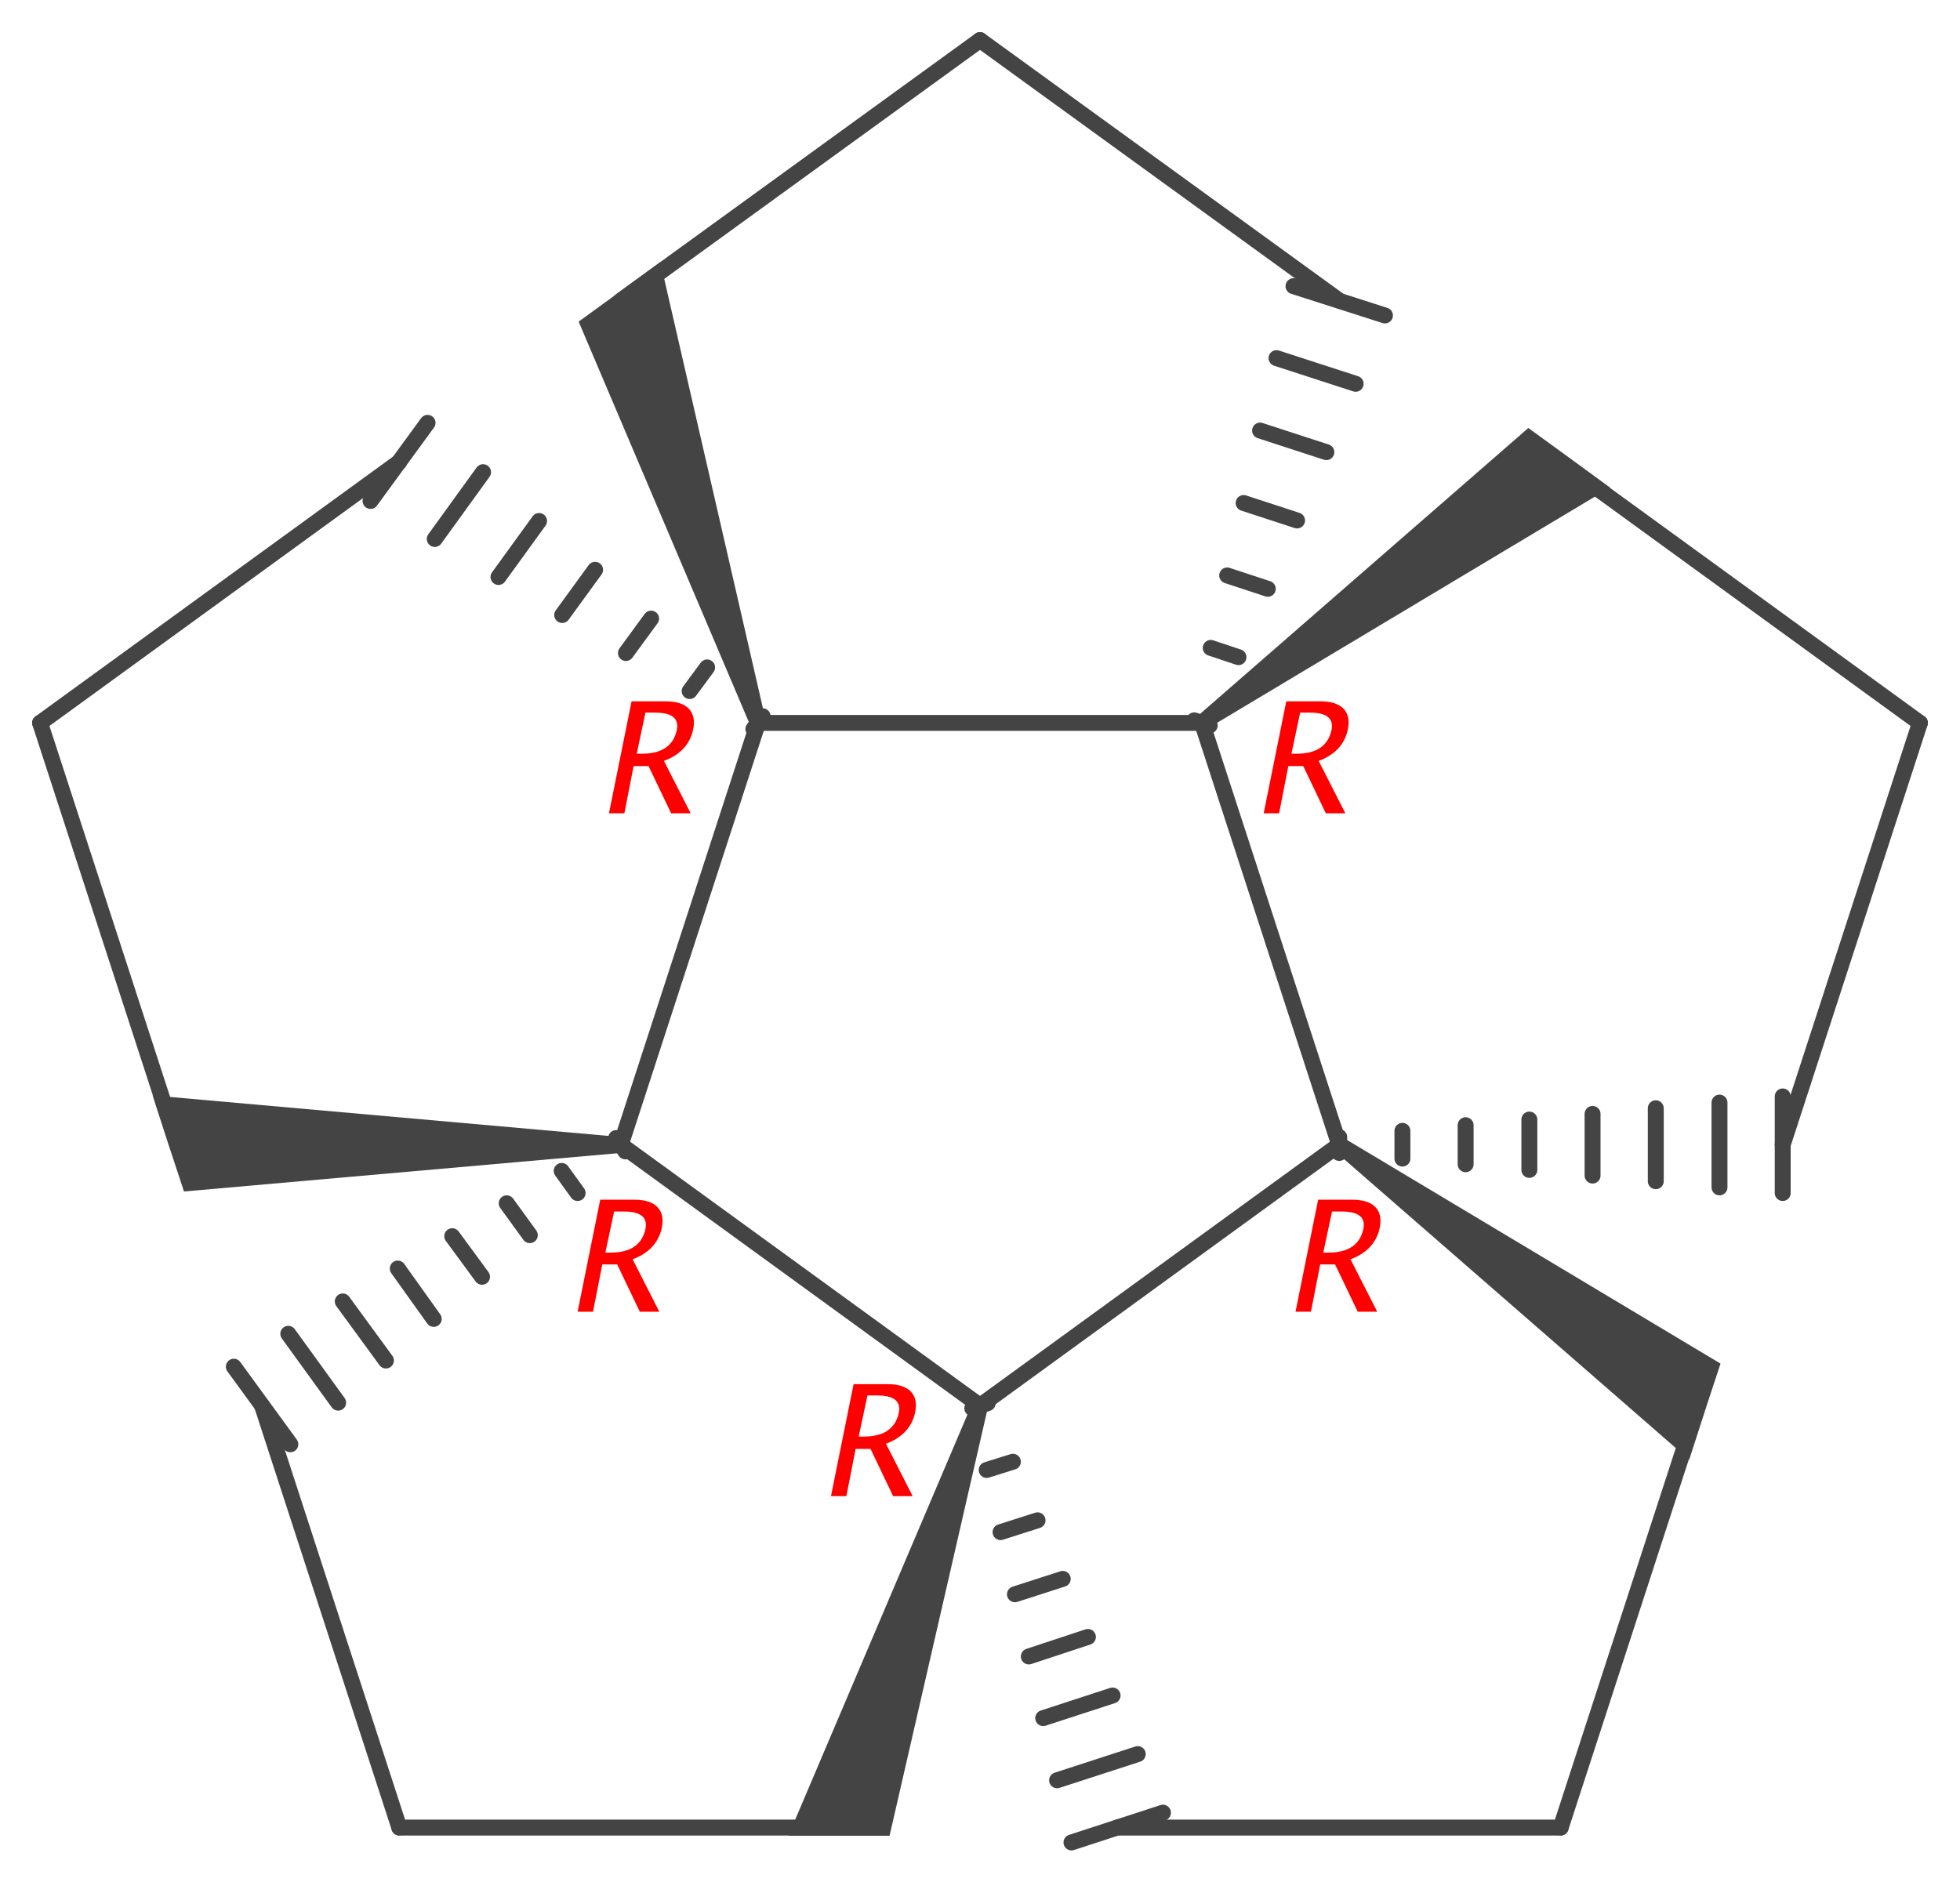
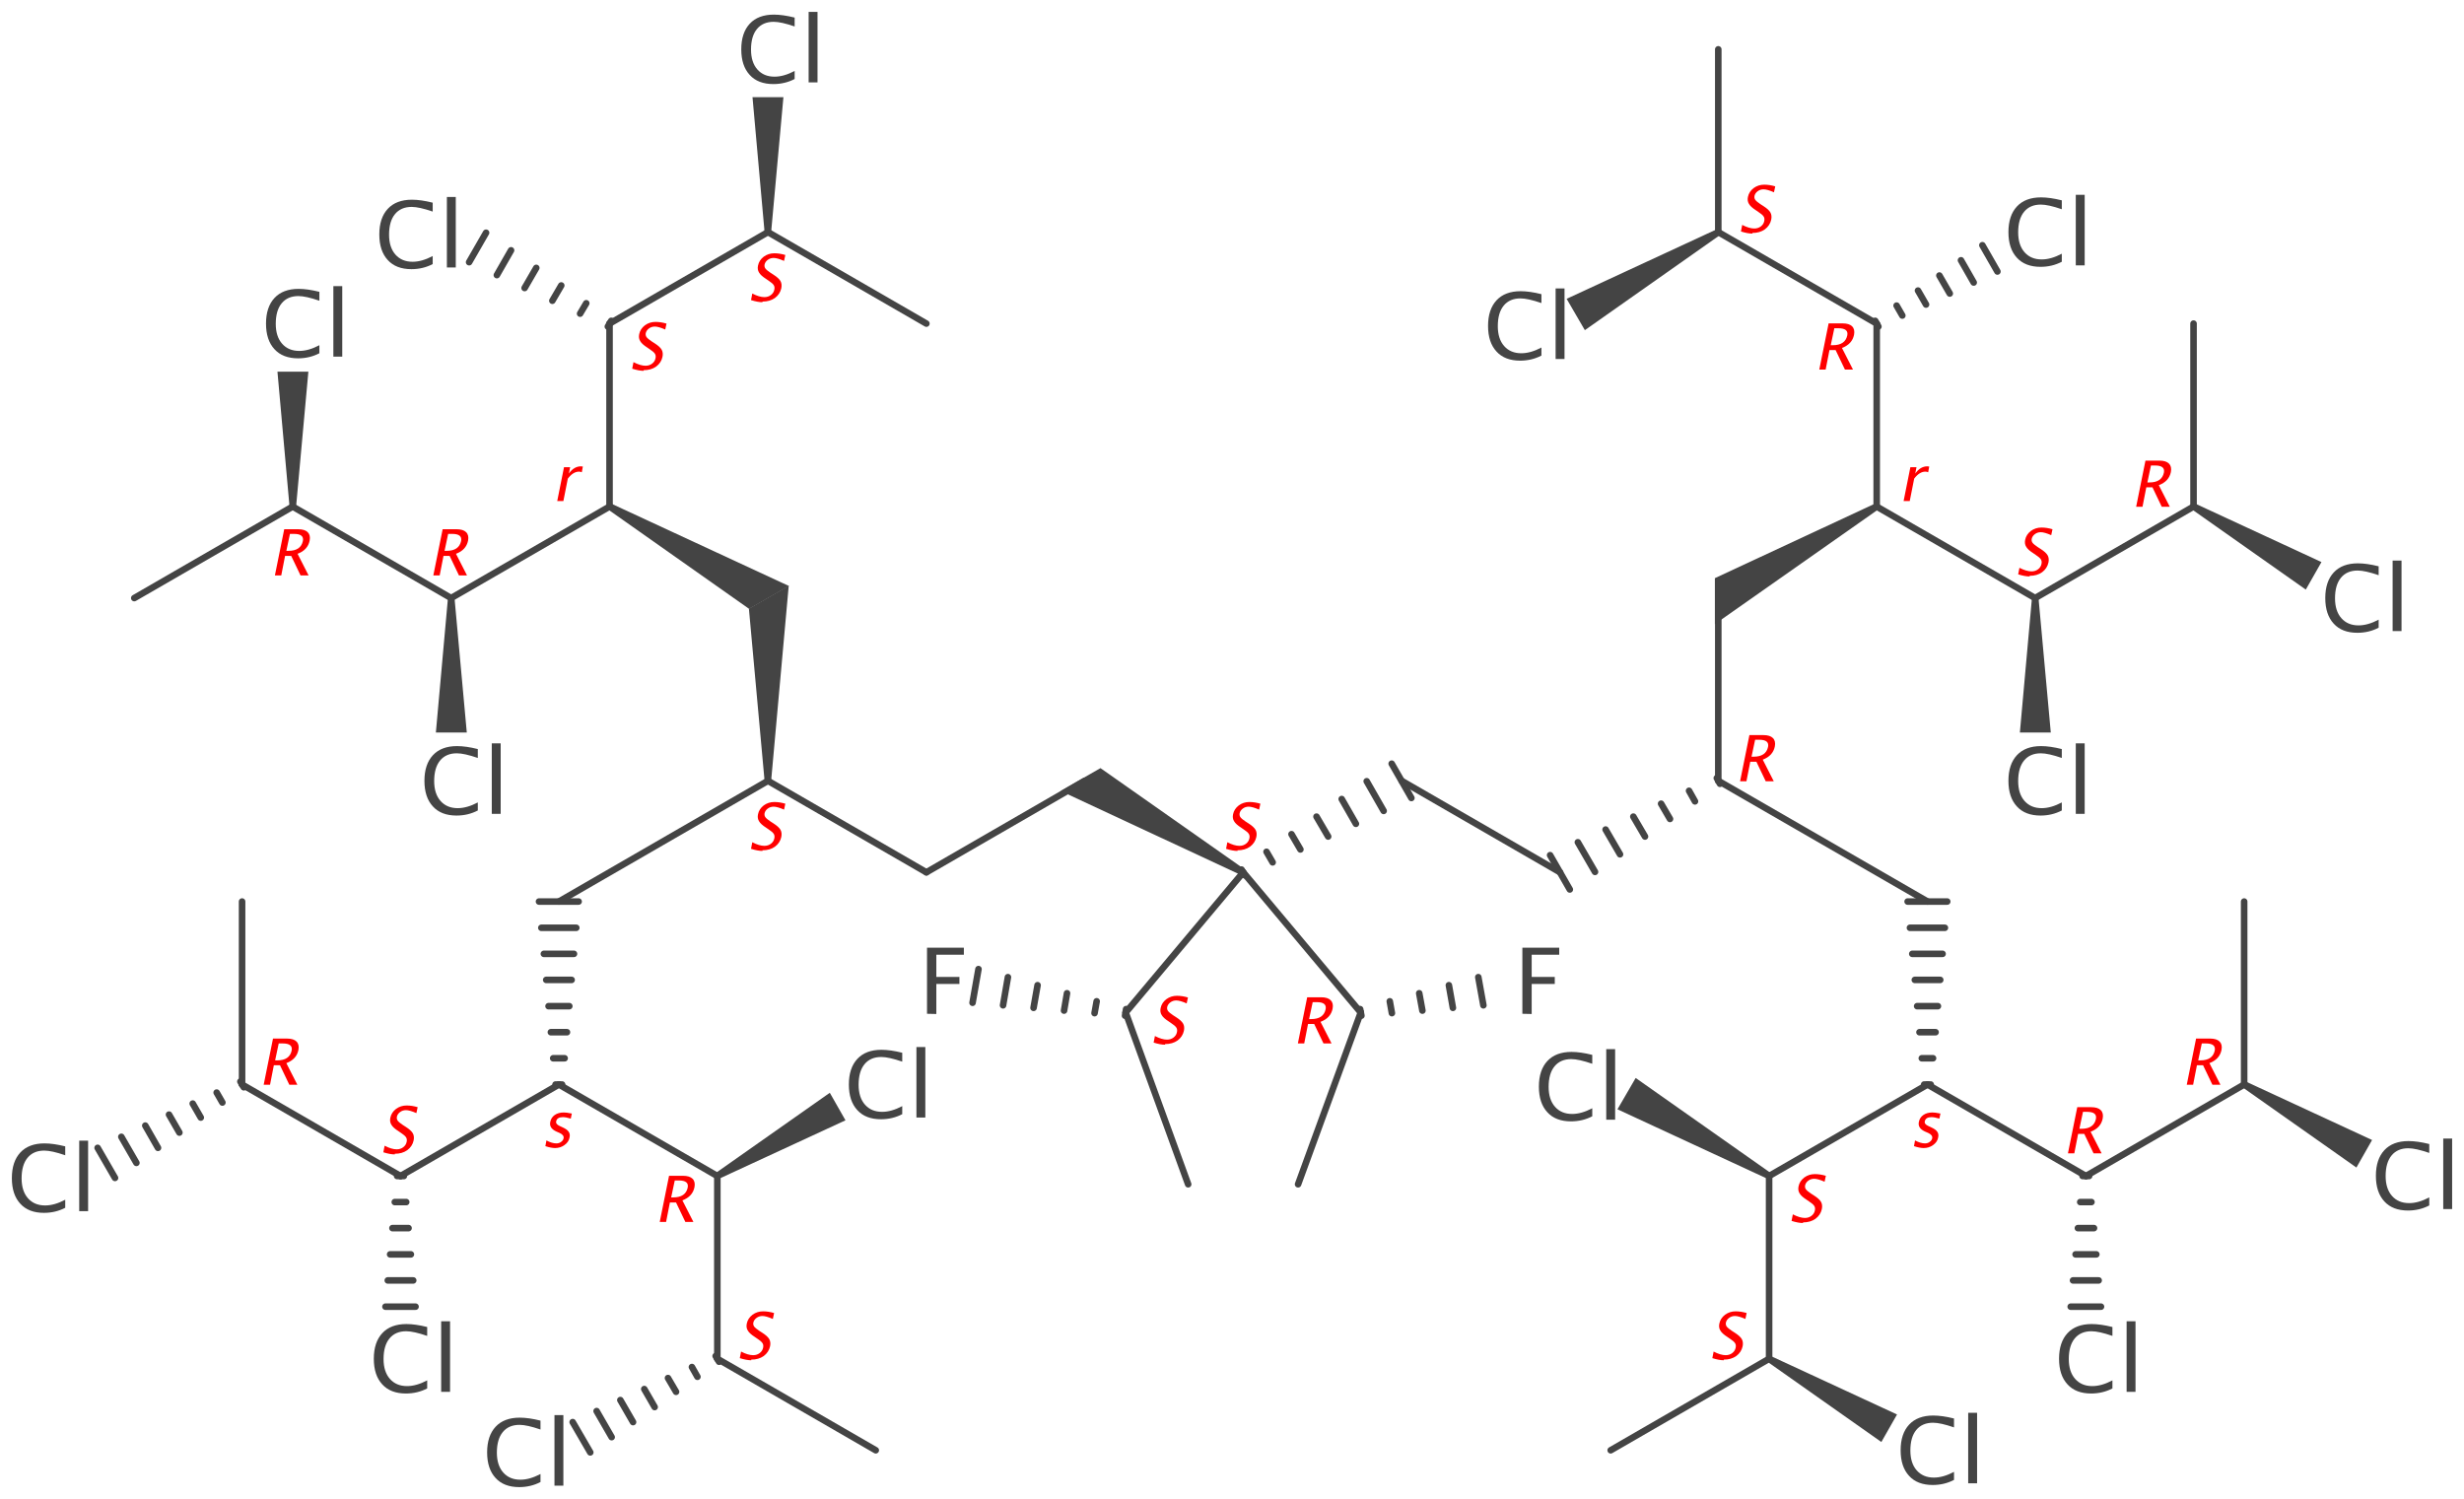
- <svg xmlns="http://www.w3.org/2000/svg" version="1.2" width="38.14mm" height="36.62mm" viewBox="0 0 38.14 36.62">
+ <svg xmlns="http://www.w3.org/2000/svg" version="1.2" width="116.34mm" height="70.78mm" viewBox="0 0 116.34 70.78">
  <g stroke-linecap="round" stroke-linejoin="round" stroke="#444444" stroke-width=".31" fill="#444444">
-     <rect x=".0" y=".0" width="39.0" height="37.0" fill="#FFFFFF" stroke="none" />
+     <rect x=".0" y=".0" width="117.0" height="71.0" fill="#FFFFFF" stroke="none" />
    <g id="mol1" class="mol">
-       <line id="mol1bnd1" class="bond" x1=".78" y1="14.07" x2="3.45" y2="22.28" />
-       <path id="mol1bnd2" class="bond" d="M12.08 22.44v-.31l-9.11 -.81l.31 .96l.3 .91z" stroke="none" />
-       <g id="mol1bnd3" class="bond">
-         <line x1="12.17" y1="22.41" x2="11.99" y2="22.15" />
-         <line x1="11.24" y1="23.22" x2="10.93" y2="22.79" />
-         <line x1="10.31" y1="24.04" x2="9.86" y2="23.42" />
-         <line x1="9.38" y1="24.85" x2="8.8" y2="24.06" />
-         <line x1="8.44" y1="25.67" x2="7.74" y2="24.69" />
-         <line x1="7.51" y1="26.48" x2="6.67" y2="25.33" />
-         <line x1="6.58" y1="27.3" x2="5.61" y2="25.96" />
-         <line x1="5.65" y1="28.11" x2="4.55" y2="26.6" />
-       </g>
-       <line id="mol1bnd4" class="bond" x1="5.1" y1="27.36" x2="7.77" y2="35.57" />
-       <line id="mol1bnd5" class="bond" x1="7.77" y1="35.57" x2="16.4" y2="35.57" />
-       <path id="mol1bnd6" class="bond" d="M19.22 27.41l-.3 -.1l-3.58 8.42h1.01h.96z" stroke="none" />
-       <line id="mol1bnd7" class="bond" x1="12.08" y1="22.28" x2="19.07" y2="27.36" />
-       <g id="mol1bnd8" class="bond">
-         <line x1="19.22" y1="27.31" x2="18.92" y2="27.41" />
-         <line x1="19.71" y1="28.45" x2="19.2" y2="28.61" />
-         <line x1="20.19" y1="29.59" x2="19.47" y2="29.82" />
-         <line x1="20.68" y1="30.73" x2="19.75" y2="31.03" />
-         <line x1="21.17" y1="31.86" x2="20.02" y2="32.24" />
-         <line x1="21.65" y1="33.0" x2="20.3" y2="33.44" />
-         <line x1="22.14" y1="34.14" x2="20.57" y2="34.65" />
-         <line x1="22.63" y1="35.28" x2="20.85" y2="35.86" />
-       </g>
-       <line id="mol1bnd9" class="bond" x1="21.74" y1="35.57" x2="30.37" y2="35.57" />
-       <line id="mol1bnd10" class="bond" x1="30.37" y1="35.57" x2="33.04" y2="27.36" />
-       <path id="mol1bnd11" class="bond" d="M26.15 22.15l-.18 .25l6.9 6.01l.31 -.96l.3 -.91z" stroke="none" />
-       <line id="mol1bnd12" class="bond" x1="19.07" y1="27.36" x2="26.06" y2="22.28" />
-       <g id="mol1bnd13" class="bond">
-         <line x1="26.06" y1="22.13" x2="26.06" y2="22.44" />
-         <line x1="27.29" y1="22.01" x2="27.29" y2="22.55" />
-         <line x1="28.52" y1="21.9" x2="28.52" y2="22.66" />
-         <line x1="29.76" y1="21.79" x2="29.76" y2="22.77" />
-         <line x1="30.99" y1="21.68" x2="30.99" y2="22.88" />
-         <line x1="32.22" y1="21.57" x2="32.22" y2="22.99" />
-         <line x1="33.46" y1="21.46" x2="33.46" y2="23.11" />
-         <line x1="34.69" y1="21.34" x2="34.69" y2="23.22" />
-       </g>
-       <line id="mol1bnd14" class="bond" x1="34.69" y1="22.28" x2="37.36" y2="14.07" />
-       <line id="mol1bnd15" class="bond" x1="37.36" y1="14.07" x2="30.37" y2="8.99" />
-       <path id="mol1bnd16" class="bond" d="M23.3 13.94l.18 .25l7.85 -4.7l-.82 -.6l-.77 -.56z" stroke="none" />
-       <line id="mol1bnd17" class="bond" x1="26.06" y1="22.28" x2="23.39" y2="14.07" />
+       <line id="mol1bnd1" class="bond" x1="6.34" y1="28.24" x2="13.82" y2="23.92" />
+       <path id="mol1bnd2" class="bond" d="M13.67 23.92h.31l.58 -6.37h-.73h-.73z" stroke="none" />
+       <line id="mol1bnd3" class="bond" x1="13.82" y1="23.92" x2="21.3" y2="28.24" />
+       <path id="mol1bnd4" class="bond" d="M21.46 28.24h-.31l-.57 6.35h.73h.73z" stroke="none" />
+       <line id="mol1bnd5" class="bond" x1="21.3" y1="28.24" x2="28.78" y2="23.92" />
+       <line id="mol1bnd6" class="bond" x1="28.78" y1="23.92" x2="28.78" y2="15.28" />
+       <g id="mol1bnd7" class="bond">
+         <line x1="28.7" y1="15.42" x2="28.86" y2="15.15" />
+         <line x1="27.39" y1="14.81" x2="27.68" y2="14.32" />
+         <line x1="26.08" y1="14.2" x2="26.5" y2="13.48" />
+         <line x1="24.77" y1="13.6" x2="25.32" y2="12.65" />
+         <line x1="23.46" y1="12.99" x2="24.13" y2="11.82" />
+         <line x1="22.15" y1="12.38" x2="22.95" y2="10.99" />
+       </g>
+       <line id="mol1bnd8" class="bond" x1="28.78" y1="15.28" x2="36.26" y2="10.96" />
+       <line id="mol1bnd9" class="bond" x1="36.26" y1="10.96" x2="43.74" y2="15.28" />
+       <path id="mol1bnd10" class="bond" d="M36.1 10.96h.31l.58 -6.37h-.73h-.73z" stroke="none" />
+       <path id="mol1bnd11" class="bond" d="M28.86 23.78l-.16 .27l6.67 4.7l.89 -.51l.99 -.57z" stroke="none" />
+       <path id="mol1bnd12" class="bond" d="M36.1 36.87h.31l.83 -9.21l-.99 .57l-.89 .51z" stroke="none" />
+       <line id="mol1bnd13" class="bond" x1="36.26" y1="36.87" x2="43.74" y2="41.19" />
+       <line id="mol1bnd14" class="bond" x1="43.74" y1="41.19" x2="51.22" y2="36.87" />
+       <path id="mol1bnd15" class="bond" d="M58.62 41.33l.16 -.27l-6.82 -4.79l-.89 .51l-.99 .57z" stroke="none" />
+       <g id="mol1bnd16" class="bond">
+         <line x1="58.62" y1="41.06" x2="58.78" y2="41.33" />
+         <line x1="59.8" y1="40.22" x2="60.09" y2="40.72" />
+         <line x1="60.98" y1="39.39" x2="61.4" y2="40.11" />
+         <line x1="62.16" y1="38.56" x2="62.71" y2="39.5" />
+         <line x1="63.35" y1="37.73" x2="64.02" y2="38.9" />
+         <line x1="64.53" y1="36.89" x2="65.33" y2="38.29" />
+         <line x1="65.71" y1="36.06" x2="66.64" y2="37.68" />
+       </g>
+       <line id="mol1bnd17" class="bond" x1="66.18" y1="36.87" x2="73.66" y2="41.19" />
      <g id="mol1bnd18" class="bond">
-         <line x1="23.24" y1="14.02" x2="23.54" y2="14.12" />
-         <line x1="23.56" y1="12.61" x2="24.1" y2="12.79" />
-         <line x1="23.88" y1="11.2" x2="24.67" y2="11.46" />
-         <line x1="24.2" y1="9.79" x2="25.24" y2="10.13" />
-         <line x1="24.52" y1="8.38" x2="25.81" y2="8.8" />
-         <line x1="24.84" y1="6.97" x2="26.38" y2="7.47" />
-         <line x1="25.17" y1="5.57" x2="26.95" y2="6.14" />
-       </g>
-       <line id="mol1bnd19" class="bond" x1="26.06" y1="5.85" x2="19.07" y2=".78" />
-       <line id="mol1bnd20" class="bond" x1="19.07" y1=".78" x2="12.08" y2="5.85" />
-       <path id="mol1bnd21" class="bond" d="M14.6 14.12l.3 -.1l-2.05 -8.92l-.82 .6l-.77 .56z" stroke="none" />
-       <line id="mol1bnd22" class="bond" x1="12.08" y1="22.28" x2="14.75" y2="14.07" />
-       <line id="mol1bnd23" class="bond" x1="23.39" y1="14.07" x2="14.75" y2="14.07" />
-       <g id="mol1bnd24" class="bond">
-         <line x1="14.66" y1="14.19" x2="14.84" y2="13.94" />
-         <line x1="13.42" y1="13.45" x2="13.76" y2="12.99" />
-         <line x1="12.18" y1="12.71" x2="12.67" y2="12.04" />
-         <line x1="10.94" y1="11.97" x2="11.58" y2="11.09" />
-         <line x1="9.7" y1="11.23" x2="10.49" y2="10.14" />
-         <line x1="8.46" y1="10.49" x2="9.4" y2="9.19" />
-         <line x1="7.21" y1="9.75" x2="8.32" y2="8.23" />
-       </g>
-       <line id="mol1bnd25" class="bond" x1=".78" y1="14.07" x2="7.77" y2="8.99" />
-       <path d="M11.24 25.53l.44 -2.18h.66q.31 .0 .45 .14q.14 .14 .09 .4q-.09 .44 -.57 .62l.52 1.02h-.38l-.44 -.92h-.29l-.18 .92zM11.78 24.38h.1q.58 .0 .68 -.46q.07 -.34 -.42 -.34h-.19z" stroke="none" fill="#FF0000" />
-       <path d="M16.17 29.12l.44 -2.18h.66q.31 .0 .45 .14q.14 .14 .09 .4q-.09 .44 -.57 .62l.52 1.02h-.38l-.44 -.92h-.29l-.18 .92zM16.71 27.96h.1q.58 .0 .68 -.46q.07 -.34 -.42 -.34h-.19z" stroke="none" fill="#FF0000" />
-       <path d="M25.21 25.53l.44 -2.18h.66q.31 .0 .45 .14q.14 .14 .09 .4q-.09 .44 -.57 .62l.52 1.02h-.38l-.44 -.92h-.29l-.18 .92zM25.75 24.38h.1q.58 .0 .68 -.46q.07 -.34 -.42 -.34h-.19z" stroke="none" fill="#FF0000" />
-       <path d="M24.59 15.83l.44 -2.18h.66q.31 .0 .45 .14q.14 .14 .09 .4q-.09 .44 -.57 .62l.52 1.02h-.38l-.44 -.92h-.29l-.18 .92zM25.13 14.67h.1q.58 .0 .68 -.46q.07 -.34 -.42 -.34h-.19z" stroke="none" fill="#FF0000" />
-       <path d="M11.85 15.83l.44 -2.18h.66q.31 .0 .45 .14q.14 .14 .09 .4q-.09 .44 -.57 .62l.52 1.02h-.38l-.44 -.92h-.29l-.18 .92zM12.39 14.67h.1q.58 .0 .68 -.46q.07 -.34 -.42 -.34h-.19z" stroke="none" fill="#FF0000" />
+         <line x1="81.21" y1="37.01" x2="81.06" y2="36.74" />
+         <line x1="80.03" y1="37.84" x2="79.75" y2="37.34" />
+         <line x1="78.85" y1="38.67" x2="78.43" y2="37.95" />
+         <line x1="77.67" y1="39.5" x2="77.12" y2="38.56" />
+         <line x1="76.49" y1="40.34" x2="75.81" y2="39.17" />
+         <line x1="75.31" y1="41.17" x2="74.5" y2="39.77" />
+         <line x1="74.12" y1="42.0" x2="73.19" y2="40.38" />
+       </g>
+       <line id="mol1bnd19" class="bond" x1="81.13" y1="36.87" x2="81.13" y2="28.24" />
+       <path id="mol1bnd20" class="bond" d="M88.69 24.05l-.16 -.27l-7.56 3.52v1.03v1.14z" stroke="none" />
+       <line id="mol1bnd21" class="bond" x1="88.61" y1="23.92" x2="88.61" y2="15.28" />
+       <g id="mol1bnd22" class="bond">
+         <line x1="88.54" y1="15.15" x2="88.69" y2="15.42" />
+         <line x1="89.55" y1="14.43" x2="89.82" y2="14.9" />
+         <line x1="90.56" y1="13.72" x2="90.94" y2="14.38" />
+         <line x1="91.57" y1="13.01" x2="92.06" y2="13.86" />
+         <line x1="92.59" y1="12.29" x2="93.19" y2="13.34" />
+         <line x1="93.6" y1="11.58" x2="94.31" y2="12.82" />
+       </g>
+       <line id="mol1bnd23" class="bond" x1="88.61" y1="15.28" x2="81.13" y2="10.96" />
+       <line id="mol1bnd24" class="bond" x1="81.13" y1="10.96" x2="81.13" y2="2.33" />
+       <path id="mol1bnd25" class="bond" d="M81.21 11.1l-.16 -.27l-7.08 3.28l.43 .74l.43 .74z" stroke="none" />
+       <line id="mol1bnd26" class="bond" x1="81.13" y1="36.87" x2="91.01" y2="42.57" />
+       <g id="mol1bnd27" class="bond">
+         <line x1="90.85" y1="51.21" x2="91.16" y2="51.21" />
+         <line x1="90.74" y1="49.97" x2="91.27" y2="49.97" />
+         <line x1="90.63" y1="48.74" x2="91.39" y2="48.74" />
+         <line x1="90.52" y1="47.51" x2="91.5" y2="47.51" />
+         <line x1="90.41" y1="46.27" x2="91.61" y2="46.27" />
+         <line x1="90.29" y1="45.04" x2="91.72" y2="45.04" />
+         <line x1="90.18" y1="43.81" x2="91.83" y2="43.81" />
+         <line x1="90.07" y1="42.57" x2="91.94" y2="42.57" />
+       </g>
+       <line id="mol1bnd28" class="bond" x1="91.01" y1="51.21" x2="83.53" y2="55.53" />
+       <path id="mol1bnd29" class="bond" d="M83.45 55.66l.16 -.27l-6.38 -4.49l-.43 .74l-.43 .74z" stroke="none" />
+       <line id="mol1bnd30" class="bond" x1="83.53" y1="55.53" x2="83.53" y2="64.16" />
+       <line id="mol1bnd31" class="bond" x1="83.53" y1="64.16" x2="76.05" y2="68.48" />
+       <path id="mol1bnd32" class="bond" d="M83.61 64.03l-.16 .27l5.38 3.79l.37 -.65l.37 -.65z" stroke="none" />
+       <line id="mol1bnd33" class="bond" x1="88.61" y1="23.92" x2="96.09" y2="28.24" />
+       <path id="mol1bnd34" class="bond" d="M96.25 28.24h-.31l-.57 6.35h.73h.73z" stroke="none" />
+       <line id="mol1bnd35" class="bond" x1="96.09" y1="28.24" x2="103.57" y2="23.92" />
+       <line id="mol1bnd36" class="bond" x1="103.57" y1="23.92" x2="103.57" y2="15.28" />
+       <path id="mol1bnd37" class="bond" d="M103.65 23.78l-.16 .27l5.38 3.79l.37 -.65l.37 -.65z" stroke="none" />
+       <line id="mol1bnd38" class="bond" x1="36.26" y1="36.87" x2="26.39" y2="42.57" />
+       <g id="mol1bnd39" class="bond">
+         <line x1="26.23" y1="51.21" x2="26.54" y2="51.21" />
+         <line x1="26.12" y1="49.97" x2="26.66" y2="49.97" />
+         <line x1="26.01" y1="48.74" x2="26.77" y2="48.74" />
+         <line x1="25.9" y1="47.51" x2="26.88" y2="47.51" />
+         <line x1="25.79" y1="46.27" x2="26.99" y2="46.27" />
+         <line x1="25.68" y1="45.04" x2="27.1" y2="45.04" />
+         <line x1="25.56" y1="43.81" x2="27.21" y2="43.81" />
+         <line x1="25.45" y1="42.57" x2="27.32" y2="42.57" />
+       </g>
+       <line id="mol1bnd40" class="bond" x1="26.39" y1="51.21" x2="33.87" y2="55.53" />
+       <path id="mol1bnd41" class="bond" d="M33.79 55.39l.16 .27l5.97 -2.76l-.37 -.65l-.37 -.65z" stroke="none" />
+       <line id="mol1bnd42" class="bond" x1="33.87" y1="55.53" x2="33.87" y2="64.16" />
+       <line id="mol1bnd43" class="bond" x1="33.87" y1="64.16" x2="41.35" y2="68.48" />
+       <g id="mol1bnd44" class="bond">
+         <line x1="33.95" y1="64.3" x2="33.79" y2="64.03" />
+         <line x1="32.93" y1="65.01" x2="32.67" y2="64.55" />
+         <line x1="31.92" y1="65.72" x2="31.54" y2="65.07" />
+         <line x1="30.91" y1="66.44" x2="30.42" y2="65.59" />
+         <line x1="29.89" y1="67.15" x2="29.29" y2="66.11" />
+         <line x1="28.88" y1="67.86" x2="28.17" y2="66.63" />
+         <line x1="27.87" y1="68.58" x2="27.04" y2="67.15" />
+       </g>
+       <line id="mol1bnd45" class="bond" x1="26.39" y1="51.21" x2="18.91" y2="55.53" />
+       <g id="mol1bnd46" class="bond">
+         <line x1="19.07" y1="55.53" x2="18.75" y2="55.53" />
+         <line x1="19.18" y1="56.76" x2="18.64" y2="56.76" />
+         <line x1="19.29" y1="57.99" x2="18.53" y2="57.99" />
+         <line x1="19.4" y1="59.23" x2="18.42" y2="59.23" />
+         <line x1="19.51" y1="60.46" x2="18.31" y2="60.46" />
+         <line x1="19.62" y1="61.7" x2="18.2" y2="61.7" />
+       </g>
+       <line id="mol1bnd47" class="bond" x1="18.91" y1="55.53" x2="11.43" y2="51.21" />
+       <line id="mol1bnd48" class="bond" x1="11.43" y1="51.21" x2="11.43" y2="42.57" />
+       <g id="mol1bnd49" class="bond">
+         <line x1="11.51" y1="51.34" x2="11.35" y2="51.07" />
+         <line x1="10.5" y1="52.06" x2="10.23" y2="51.59" />
+         <line x1="9.48" y1="52.77" x2="9.1" y2="52.11" />
+         <line x1="8.47" y1="53.48" x2="7.98" y2="52.63" />
+         <line x1="7.46" y1="54.2" x2="6.86" y2="53.15" />
+         <line x1="6.44" y1="54.91" x2="5.73" y2="53.68" />
+         <line x1="5.43" y1="55.62" x2="4.61" y2="54.2" />
+       </g>
+       <line id="mol1bnd50" class="bond" x1="91.01" y1="51.21" x2="98.49" y2="55.53" />
+       <g id="mol1bnd51" class="bond">
+         <line x1="98.64" y1="55.53" x2="98.33" y2="55.53" />
+         <line x1="98.75" y1="56.76" x2="98.22" y2="56.76" />
+         <line x1="98.87" y1="57.99" x2="98.11" y2="57.99" />
+         <line x1="98.98" y1="59.23" x2="98.0" y2="59.23" />
+         <line x1="99.09" y1="60.46" x2="97.88" y2="60.46" />
+         <line x1="99.2" y1="61.7" x2="97.77" y2="61.7" />
+       </g>
+       <line id="mol1bnd52" class="bond" x1="98.49" y1="55.53" x2="105.96" y2="51.21" />
+       <line id="mol1bnd53" class="bond" x1="105.96" y1="51.21" x2="105.96" y2="42.57" />
+       <path id="mol1bnd54" class="bond" d="M106.04 51.07l-.16 .27l5.38 3.79l.37 -.65l.37 -.65z" stroke="none" />
+       <line id="mol1bnd55" class="bond" x1="58.7" y1="41.19" x2="64.25" y2="47.81" />
+       <line id="mol1bnd56" class="bond" x1="58.7" y1="41.19" x2="53.15" y2="47.81" />
+       <g id="mol1bnd57" class="bond">
+         <line x1="64.22" y1="47.65" x2="64.28" y2="47.96" />
+         <line x1="65.62" y1="47.28" x2="65.72" y2="47.84" />
+         <line x1="67.01" y1="46.9" x2="67.16" y2="47.72" />
+         <line x1="68.41" y1="46.52" x2="68.6" y2="47.59" />
+         <line x1="69.8" y1="46.14" x2="70.04" y2="47.47" />
+       </g>
+       <line id="mol1bnd58" class="bond" x1="61.29" y1="55.92" x2="64.25" y2="47.81" />
+       <line id="mol1bnd59" class="bond" x1="56.1" y1="55.92" x2="53.15" y2="47.81" />
+       <g id="mol1bnd60" class="bond">
+         <line x1="53.12" y1="47.96" x2="53.17" y2="47.65" />
+         <line x1="51.68" y1="47.84" x2="51.78" y2="47.28" />
+         <line x1="50.24" y1="47.72" x2="50.38" y2="46.9" />
+         <line x1="48.8" y1="47.59" x2="48.99" y2="46.52" />
+         <line x1="47.36" y1="47.47" x2="47.59" y2="46.14" />
+         <line x1="45.92" y1="47.35" x2="46.2" y2="45.76" />
+       </g>
+       <path id="mol1atm3" class="atom" d="M14.08 16.92q-.73 .0 -1.12 -.43q-.4 -.43 -.4 -1.21q.0 -.78 .4 -1.21q.4 -.43 1.14 -.43q.42 .0 .98 .14v.42q-.64 -.22 -.99 -.22q-.51 .0 -.79 .34q-.28 .34 -.28 .97q.0 .6 .3 .94q.3 .34 .81 .34q.44 .0 .95 -.27v.38q-.46 .24 -1.01 .24zM15.74 16.84v-3.33h.42v3.33z" stroke="none" />
+       <path id="mol1atm5" class="atom" d="M21.56 38.51q-.73 .0 -1.12 -.43q-.4 -.43 -.4 -1.21q.0 -.78 .4 -1.21q.4 -.43 1.14 -.43q.42 .0 .98 .14v.42q-.64 -.22 -.99 -.22q-.51 .0 -.79 .34q-.28 .34 -.28 .97q.0 .6 .3 .94q.3 .34 .81 .34q.44 .0 .95 -.27v.38q-.46 .24 -1.01 .24zM23.22 38.43v-3.33h.42v3.33z" stroke="none" />
+       <path id="mol1atm8" class="atom" d="M19.43 12.71q-.73 .0 -1.12 -.43q-.4 -.43 -.4 -1.21q.0 -.78 .4 -1.21q.4 -.43 1.14 -.43q.42 .0 .98 .14v.42q-.64 -.22 -.99 -.22q-.51 .0 -.79 .34q-.28 .34 -.28 .97q.0 .6 .3 .94q.3 .34 .81 .34q.44 .0 .95 -.27v.38q-.46 .24 -1.01 .24zM21.1 12.63v-3.33h.42v3.33z" stroke="none" />
+       <path id="mol1atm11" class="atom" d="M36.52 3.97q-.73 .0 -1.12 -.43q-.4 -.43 -.4 -1.21q.0 -.78 .4 -1.21q.4 -.43 1.14 -.43q.42 .0 .98 .14v.42q-.64 -.22 -.99 -.22q-.51 .0 -.79 .34q-.28 .34 -.28 .97q.0 .6 .3 .94q.3 .34 .81 .34q.44 .0 .95 -.27v.38q-.46 .24 -1.01 .24zM38.18 3.89v-3.33h.42v3.33z" stroke="none" />
+       <path id="mol1atm23" class="atom" d="M96.35 12.6q-.73 .0 -1.12 -.43q-.4 -.43 -.4 -1.21q.0 -.78 .4 -1.21q.4 -.43 1.14 -.43q.42 .0 .98 .14v.42q-.64 -.22 -.99 -.22q-.51 .0 -.79 .34q-.28 .34 -.28 .97q.0 .6 .3 .94q.3 .34 .81 .34q.44 .0 .95 -.27v.38q-.46 .24 -1.01 .24zM98.01 12.53v-3.33h.42v3.33z" stroke="none" />
+       <path id="mol1atm26" class="atom" d="M71.78 17.03q-.73 .0 -1.12 -.43q-.4 -.43 -.4 -1.21q.0 -.78 .4 -1.21q.4 -.43 1.14 -.43q.42 .0 .98 .14v.42q-.64 -.22 -.99 -.22q-.51 .0 -.79 .34q-.28 .34 -.28 .97q.0 .6 .3 .94q.3 .34 .81 .34q.44 .0 .95 -.27v.38q-.46 .24 -1.01 .24zM73.45 16.95v-3.33h.42v3.33z" stroke="none" />
+       <path id="mol1atm30" class="atom" d="M74.18 52.95q-.73 .0 -1.12 -.43q-.4 -.43 -.4 -1.21q.0 -.78 .4 -1.21q.4 -.43 1.14 -.43q.42 .0 .98 .14v.42q-.64 -.22 -.99 -.22q-.51 .0 -.79 .34q-.28 .34 -.28 .97q.0 .6 .3 .94q.3 .34 .81 .34q.44 .0 .95 -.27v.38q-.46 .24 -1.01 .24zM75.84 52.87v-3.33h.42v3.33z" stroke="none" />
+       <path id="mol1atm33" class="atom" d="M91.26 70.12q-.73 .0 -1.12 -.43q-.4 -.43 -.4 -1.21q.0 -.78 .4 -1.21q.4 -.43 1.14 -.43q.42 .0 .98 .14v.42q-.64 -.22 -.99 -.22q-.51 .0 -.79 .34q-.28 .34 -.28 .97q.0 .6 .3 .94q.3 .34 .81 .34q.44 .0 .95 -.27v.38q-.46 .24 -1.01 .24zM92.93 70.04v-3.33h.42v3.33z" stroke="none" />
+       <path id="mol1atm35" class="atom" d="M96.35 38.51q-.73 .0 -1.12 -.43q-.4 -.43 -.4 -1.21q.0 -.78 .4 -1.21q.4 -.43 1.14 -.43q.42 .0 .98 .14v.42q-.64 -.22 -.99 -.22q-.51 .0 -.79 .34q-.28 .34 -.28 .97q.0 .6 .3 .94q.3 .34 .81 .34q.44 .0 .95 -.27v.38q-.46 .24 -1.01 .24zM98.01 38.43v-3.33h.42v3.33z" stroke="none" />
+       <path id="mol1atm38" class="atom" d="M111.31 29.88q-.73 .0 -1.12 -.43q-.4 -.43 -.4 -1.21q.0 -.78 .4 -1.21q.4 -.43 1.14 -.43q.42 .0 .98 .14v.42q-.64 -.22 -.99 -.22q-.51 .0 -.79 .34q-.28 .34 -.28 .97q.0 .6 .3 .94q.3 .34 .81 .34q.44 .0 .95 -.27v.38q-.46 .24 -1.01 .24zM112.97 29.8v-3.33h.42v3.33z" stroke="none" />
+       <path id="mol1atm42" class="atom" d="M41.6 52.85q-.73 .0 -1.12 -.43q-.4 -.43 -.4 -1.21q.0 -.78 .4 -1.21q.4 -.43 1.14 -.43q.42 .0 .98 .14v.42q-.64 -.22 -.99 -.22q-.51 .0 -.79 .34q-.28 .34 -.28 .97q.0 .6 .3 .94q.3 .34 .81 .34q.44 .0 .95 -.27v.38q-.46 .24 -1.01 .24zM43.27 52.77v-3.33h.42v3.33z" stroke="none" />
+       <path id="mol1atm45" class="atom" d="M24.52 70.22q-.73 .0 -1.12 -.43q-.4 -.43 -.4 -1.21q.0 -.78 .4 -1.21q.4 -.43 1.14 -.43q.42 .0 .98 .14v.42q-.64 -.22 -.99 -.22q-.51 .0 -.79 .34q-.28 .34 -.28 .97q.0 .6 .3 .94q.3 .34 .81 .34q.44 .0 .95 -.27v.38q-.46 .24 -1.01 .24zM26.18 70.15v-3.33h.42v3.33z" stroke="none" />
+       <path id="mol1atm47" class="atom" d="M19.17 65.8q-.73 .0 -1.12 -.43q-.4 -.43 -.4 -1.21q.0 -.78 .4 -1.21q.4 -.43 1.14 -.43q.42 .0 .98 .14v.42q-.64 -.22 -.99 -.22q-.51 .0 -.79 .34q-.28 .34 -.28 .97q.0 .6 .3 .94q.3 .34 .81 .34q.44 .0 .95 -.27v.38q-.46 .24 -1.01 .24zM20.83 65.72v-3.33h.42v3.33z" stroke="none" />
+       <path id="mol1atm50" class="atom" d="M2.08 57.27q-.73 .0 -1.12 -.43q-.4 -.43 -.4 -1.21q.0 -.78 .4 -1.21q.4 -.43 1.14 -.43q.42 .0 .98 .14v.42q-.64 -.22 -.99 -.22q-.51 .0 -.79 .34q-.28 .34 -.28 .97q.0 .6 .3 .94q.3 .34 .81 .34q.44 .0 .95 -.27v.38q-.46 .24 -1.01 .24zM3.74 57.19v-3.33h.42v3.33z" stroke="none" />
+       <path id="mol1atm52" class="atom" d="M98.74 65.8q-.73 .0 -1.12 -.43q-.4 -.43 -.4 -1.21q.0 -.78 .4 -1.21q.4 -.43 1.14 -.43q.42 .0 .98 .14v.42q-.64 -.22 -.99 -.22q-.51 .0 -.79 .34q-.28 .34 -.28 .97q.0 .6 .3 .94q.3 .34 .81 .34q.44 .0 .95 -.27v.38q-.46 .24 -1.01 .24zM100.41 65.72v-3.33h.42v3.33z" stroke="none" />
+       <path id="mol1atm55" class="atom" d="M113.7 57.16q-.73 .0 -1.12 -.43q-.4 -.43 -.4 -1.21q.0 -.78 .4 -1.21q.4 -.43 1.14 -.43q.42 .0 .98 .14v.42q-.64 -.22 -.99 -.22q-.51 .0 -.79 .34q-.28 .34 -.28 .97q.0 .6 .3 .94q.3 .34 .81 .34q.44 .0 .95 -.27v.38q-.46 .24 -1.01 .24zM115.36 57.09v-3.33h.42v3.33z" stroke="none" />
+       <path id="mol1atm58" class="atom" d="M71.88 47.87v-3.12h1.74v.33h-1.3v1.05h1.09v.33h-1.09v1.42z" stroke="none" />
+       <path id="mol1atm61" class="atom" d="M43.77 47.87v-3.12h1.74v.33h-1.3v1.05h1.09v.33h-1.09v1.42z" stroke="none" />
+       <path d="M12.98 27.17l.44 -2.18h.66q.31 .0 .45 .14q.14 .14 .09 .4q-.09 .44 -.57 .62l.52 1.02h-.38l-.44 -.92h-.29l-.18 .92zM13.52 26.01h.1q.58 .0 .68 -.46q.07 -.34 -.42 -.34h-.19z" stroke="none" fill="#FF0000" />
+       <path d="M20.46 27.17l.44 -2.18h.66q.31 .0 .45 .14q.14 .14 .09 .4q-.09 .44 -.57 .62l.52 1.02h-.38l-.44 -.92h-.29l-.18 .92zM20.99 26.01h.1q.58 .0 .68 -.46q.07 -.34 -.42 -.34h-.19z" stroke="none" fill="#FF0000" />
+       <path d="M26.31 23.66l.32 -1.6h.29l-.06 .3q.24 -.34 .57 -.34q.04 .0 .09 .01l-.05 .27q-.07 -.03 -.13 -.03q-.28 .0 -.53 .33l-.21 1.06z" stroke="none" fill="#FF0000" />
+       <path d="M30.39 17.51q-.22 .0 -.54 -.1l.06 -.31q.33 .17 .57 .17q.18 .0 .31 -.1q.13 -.1 .16 -.25q.03 -.13 -.03 -.22q-.06 -.09 -.23 -.2l-.13 -.09q-.25 -.16 -.33 -.3q-.09 -.14 -.05 -.33q.05 -.25 .27 -.42q.22 -.16 .5 -.16q.25 .0 .52 .08l-.06 .28q-.32 -.14 -.49 -.14q-.16 .0 -.28 .09q-.12 .09 -.15 .22q-.02 .11 .04 .19q.06 .08 .24 .2l.14 .09q.25 .16 .33 .3q.08 .14 .04 .34q-.06 .28 -.3 .46q-.24 .17 -.59 .17z" stroke="none" fill="#FF0000" />
+       <path d="M36.0 14.27q-.22 .0 -.54 -.1l.06 -.31q.33 .17 .57 .17q.18 .0 .31 -.1q.13 -.1 .16 -.25q.03 -.13 -.03 -.22q-.06 -.09 -.23 -.2l-.13 -.09q-.25 -.16 -.33 -.3q-.09 -.14 -.05 -.33q.05 -.25 .27 -.42q.22 -.16 .5 -.16q.25 .0 .52 .08l-.06 .28q-.32 -.14 -.49 -.14q-.16 .0 -.28 .09q-.12 .09 -.15 .22q-.02 .11 .04 .19q.06 .08 .24 .2l.14 .09q.25 .16 .33 .3q.08 .14 .04 .34q-.06 .28 -.3 .46q-.24 .17 -.59 .17z" stroke="none" fill="#FF0000" />
+       <path d="M36.0 40.18q-.22 .0 -.54 -.1l.06 -.31q.33 .17 .57 .17q.18 .0 .31 -.1q.13 -.1 .16 -.25q.03 -.13 -.03 -.22q-.06 -.09 -.23 -.2l-.13 -.09q-.25 -.16 -.33 -.3q-.09 -.14 -.05 -.33q.05 -.25 .27 -.42q.22 -.16 .5 -.16q.25 .0 .52 .08l-.06 .28q-.32 -.14 -.49 -.14q-.16 .0 -.28 .09q-.12 .09 -.15 .22q-.02 .11 .04 .19q.06 .08 .24 .2l.14 .09q.25 .16 .33 .3q.08 .14 .04 .34q-.06 .28 -.3 .46q-.24 .17 -.59 .17z" stroke="none" fill="#FF0000" />
+       <path d="M58.43 40.18q-.22 .0 -.54 -.1l.06 -.31q.33 .17 .57 .17q.18 .0 .31 -.1q.13 -.1 .16 -.25q.03 -.13 -.03 -.22q-.06 -.09 -.23 -.2l-.13 -.09q-.25 -.16 -.33 -.3q-.09 -.14 -.05 -.33q.05 -.25 .27 -.42q.22 -.16 .5 -.16q.25 .0 .52 .08l-.06 .28q-.32 -.14 -.49 -.14q-.16 .0 -.28 .09q-.12 .09 -.15 .22q-.02 .11 .04 .19q.06 .08 .24 .2l.14 .09q.25 .16 .33 .3q.08 .14 .04 .34q-.06 .28 -.3 .46q-.24 .17 -.59 .17z" stroke="none" fill="#FF0000" />
+       <path d="M82.16 36.89l.44 -2.18h.66q.31 .0 .45 .14q.14 .14 .09 .4q-.09 .44 -.57 .62l.52 1.02h-.38l-.44 -.92h-.29l-.18 .92zM82.7 35.73h.1q.58 .0 .68 -.46q.07 -.34 -.42 -.34h-.19z" stroke="none" fill="#FF0000" />
+       <path d="M89.88 23.66l.32 -1.6h.29l-.06 .3q.24 -.34 .57 -.34q.04 .0 .09 .01l-.05 .27q-.07 -.03 -.13 -.03q-.28 .0 -.53 .33l-.21 1.06z" stroke="none" fill="#FF0000" />
+       <path d="M85.9 17.45l.44 -2.18h.66q.31 .0 .45 .14q.14 .14 .09 .4q-.09 .44 -.57 .62l.52 1.02h-.38l-.44 -.92h-.29l-.18 .92zM86.44 16.3h.1q.58 .0 .68 -.46q.07 -.34 -.42 -.34h-.19z" stroke="none" fill="#FF0000" />
+       <path d="M82.74 11.03q-.22 .0 -.54 -.1l.06 -.31q.33 .17 .57 .17q.18 .0 .31 -.1q.13 -.1 .16 -.25q.03 -.13 -.03 -.22q-.06 -.09 -.23 -.2l-.13 -.09q-.25 -.16 -.33 -.3q-.09 -.14 -.05 -.33q.05 -.25 .27 -.42q.22 -.16 .5 -.16q.25 .0 .52 .08l-.06 .28q-.32 -.14 -.49 -.14q-.16 .0 -.28 .09q-.12 .09 -.15 .22q-.02 .11 .04 .19q.06 .08 .24 .2l.14 .09q.25 .16 .33 .3q.08 .14 .04 .34q-.06 .28 -.3 .46q-.24 .17 -.59 .17z" stroke="none" fill="#FF0000" />
+       <path d="M90.84 54.21q-.2 .0 -.47 -.09l.05 -.27q.26 .14 .47 .14q.13 .0 .22 -.07q.1 -.07 .12 -.17q.03 -.15 -.18 -.25l-.16 -.07q-.35 -.16 -.29 -.45q.04 -.21 .21 -.33q.17 -.12 .43 -.12q.13 .0 .32 .04l.06 .01l-.05 .24q-.23 -.07 -.37 -.07q-.28 .0 -.32 .2q-.03 .13 .17 .22l.13 .06q.22 .1 .29 .21q.08 .11 .04 .28q-.04 .21 -.24 .35q-.19 .14 -.45 .14z" stroke="none" fill="#FF0000" />
+       <path d="M85.13 57.75q-.22 .0 -.54 -.1l.06 -.31q.33 .17 .57 .17q.18 .0 .31 -.1q.13 -.1 .16 -.25q.03 -.13 -.03 -.22q-.06 -.09 -.23 -.2l-.13 -.09q-.25 -.16 -.33 -.3q-.09 -.14 -.05 -.33q.05 -.25 .27 -.42q.22 -.16 .5 -.16q.25 .0 .52 .08l-.06 .28q-.32 -.14 -.49 -.14q-.16 .0 -.28 .09q-.12 .09 -.15 .22q-.02 .11 .04 .19q.06 .08 .24 .2l.14 .09q.25 .16 .33 .3q.08 .14 .04 .34q-.06 .28 -.3 .46q-.24 .17 -.59 .17z" stroke="none" fill="#FF0000" />
+       <path d="M81.39 64.23q-.22 .0 -.54 -.1l.06 -.31q.33 .17 .57 .17q.18 .0 .31 -.1q.13 -.1 .16 -.25q.03 -.13 -.03 -.22q-.06 -.09 -.23 -.2l-.13 -.09q-.25 -.16 -.33 -.3q-.09 -.14 -.05 -.33q.05 -.25 .27 -.42q.22 -.16 .5 -.16q.25 .0 .52 .08l-.06 .28q-.32 -.14 -.49 -.14q-.16 .0 -.28 .09q-.12 .09 -.15 .22q-.02 .11 .04 .19q.06 .08 .24 .2l.14 .09q.25 .16 .33 .3q.08 .14 .04 .34q-.06 .28 -.3 .46q-.24 .17 -.59 .17z" stroke="none" fill="#FF0000" />
+       <path d="M95.83 27.22q-.22 .0 -.54 -.1l.06 -.31q.33 .17 .57 .17q.18 .0 .31 -.1q.13 -.1 .16 -.25q.03 -.13 -.03 -.22q-.06 -.09 -.23 -.2l-.13 -.09q-.25 -.16 -.33 -.3q-.09 -.14 -.05 -.33q.05 -.25 .27 -.42q.22 -.16 .5 -.16q.25 .0 .52 .08l-.06 .28q-.32 -.14 -.49 -.14q-.16 .0 -.28 .09q-.12 .09 -.15 .22q-.02 .11 .04 .19q.06 .08 .24 .2l.14 .09q.25 .16 .33 .3q.08 .14 .04 .34q-.06 .28 -.3 .46q-.24 .17 -.59 .17z" stroke="none" fill="#FF0000" />
+       <path d="M100.86 23.93l.44 -2.18h.66q.31 .0 .45 .14q.14 .14 .09 .4q-.09 .44 -.57 .62l.52 1.02h-.38l-.44 -.92h-.29l-.18 .92zM101.39 22.78h.1q.58 .0 .68 -.46q.07 -.34 -.42 -.34h-.19z" stroke="none" fill="#FF0000" />
+       <path d="M26.22 54.21q-.2 .0 -.47 -.09l.05 -.27q.26 .14 .47 .14q.13 .0 .22 -.07q.1 -.07 .12 -.17q.03 -.15 -.18 -.25l-.16 -.07q-.35 -.16 -.29 -.45q.04 -.21 .21 -.33q.17 -.12 .43 -.12q.13 .0 .32 .04l.06 .01l-.05 .24q-.23 -.07 -.37 -.07q-.28 .0 -.32 .2q-.03 .13 .17 .22l.13 .06q.22 .1 .29 .21q.08 .11 .04 .28q-.04 .21 -.24 .35q-.19 .14 -.45 .14z" stroke="none" fill="#FF0000" />
+       <path d="M31.15 57.7l.44 -2.18h.66q.31 .0 .45 .14q.14 .14 .09 .4q-.09 .44 -.57 .62l.52 1.02h-.38l-.44 -.92h-.29l-.18 .92zM31.69 56.54h.1q.58 .0 .68 -.46q.07 -.34 -.42 -.34h-.19z" stroke="none" fill="#FF0000" />
+       <path d="M35.47 64.23q-.22 .0 -.54 -.1l.06 -.31q.33 .17 .57 .17q.18 .0 .31 -.1q.13 -.1 .16 -.25q.03 -.13 -.03 -.22q-.06 -.09 -.23 -.2l-.13 -.09q-.25 -.16 -.33 -.3q-.09 -.14 -.05 -.33q.05 -.25 .27 -.42q.22 -.16 .5 -.16q.25 .0 .52 .08l-.06 .28q-.32 -.14 -.49 -.14q-.16 .0 -.28 .09q-.12 .09 -.15 .22q-.02 .11 .04 .19q.06 .08 .24 .2l.14 .09q.25 .16 .33 .3q.08 .14 .04 .34q-.06 .28 -.3 .46q-.24 .17 -.59 .17z" stroke="none" fill="#FF0000" />
+       <path d="M18.64 54.51q-.22 .0 -.54 -.1l.06 -.31q.33 .17 .57 .17q.18 .0 .31 -.1q.13 -.1 .16 -.25q.03 -.13 -.03 -.22q-.06 -.09 -.23 -.2l-.13 -.09q-.25 -.16 -.33 -.3q-.09 -.14 -.05 -.33q.05 -.25 .27 -.42q.22 -.16 .5 -.16q.25 .0 .52 .08l-.06 .28q-.32 -.14 -.49 -.14q-.16 .0 -.28 .09q-.12 .09 -.15 .22q-.02 .11 .04 .19q.06 .08 .24 .2l.14 .09q.25 .16 .33 .3q.08 .14 .04 .34q-.06 .28 -.3 .46q-.24 .17 -.59 .17z" stroke="none" fill="#FF0000" />
+       <path d="M12.45 51.22l.44 -2.18h.66q.31 .0 .45 .14q.14 .14 .09 .4q-.09 .44 -.57 .62l.52 1.02h-.38l-.44 -.92h-.29l-.18 .92zM12.99 50.07h.1q.58 .0 .68 -.46q.07 -.34 -.42 -.34h-.19z" stroke="none" fill="#FF0000" />
+       <path d="M97.64 54.46l.44 -2.18h.66q.31 .0 .45 .14q.14 .14 .09 .4q-.09 .44 -.57 .62l.52 1.02h-.38l-.44 -.92h-.29l-.18 .92zM98.18 53.3h.1q.58 .0 .68 -.46q.07 -.34 -.42 -.34h-.19z" stroke="none" fill="#FF0000" />
+       <path d="M103.25 51.22l.44 -2.18h.66q.31 .0 .45 .14q.14 .14 .09 .4q-.09 .44 -.57 .62l.52 1.02h-.38l-.44 -.92h-.29l-.18 .92zM103.79 50.07h.1q.58 .0 .68 -.46q.07 -.34 -.42 -.34h-.19z" stroke="none" fill="#FF0000" />
+       <path d="M61.28 49.27l.44 -2.18h.66q.31 .0 .45 .14q.14 .14 .09 .4q-.09 .44 -.57 .62l.52 1.02h-.38l-.44 -.92h-.29l-.18 .92zM61.81 48.12h.1q.58 .0 .68 -.46q.07 -.34 -.42 -.34h-.19z" stroke="none" fill="#FF0000" />
+       <path d="M55.01 49.33q-.22 .0 -.54 -.1l.06 -.31q.33 .17 .57 .17q.18 .0 .31 -.1q.13 -.1 .16 -.25q.03 -.13 -.03 -.22q-.06 -.09 -.23 -.2l-.13 -.09q-.25 -.16 -.33 -.3q-.09 -.14 -.05 -.33q.05 -.25 .27 -.42q.22 -.16 .5 -.16q.25 .0 .52 .08l-.06 .28q-.32 -.14 -.49 -.14q-.16 .0 -.28 .09q-.12 .09 -.15 .22q-.02 .11 .04 .19q.06 .08 .24 .2l.14 .09q.25 .16 .33 .3q.08 .14 .04 .34q-.06 .28 -.3 .46q-.24 .17 -.59 .17z" stroke="none" fill="#FF0000" />
    </g>
  </g>
</svg>
